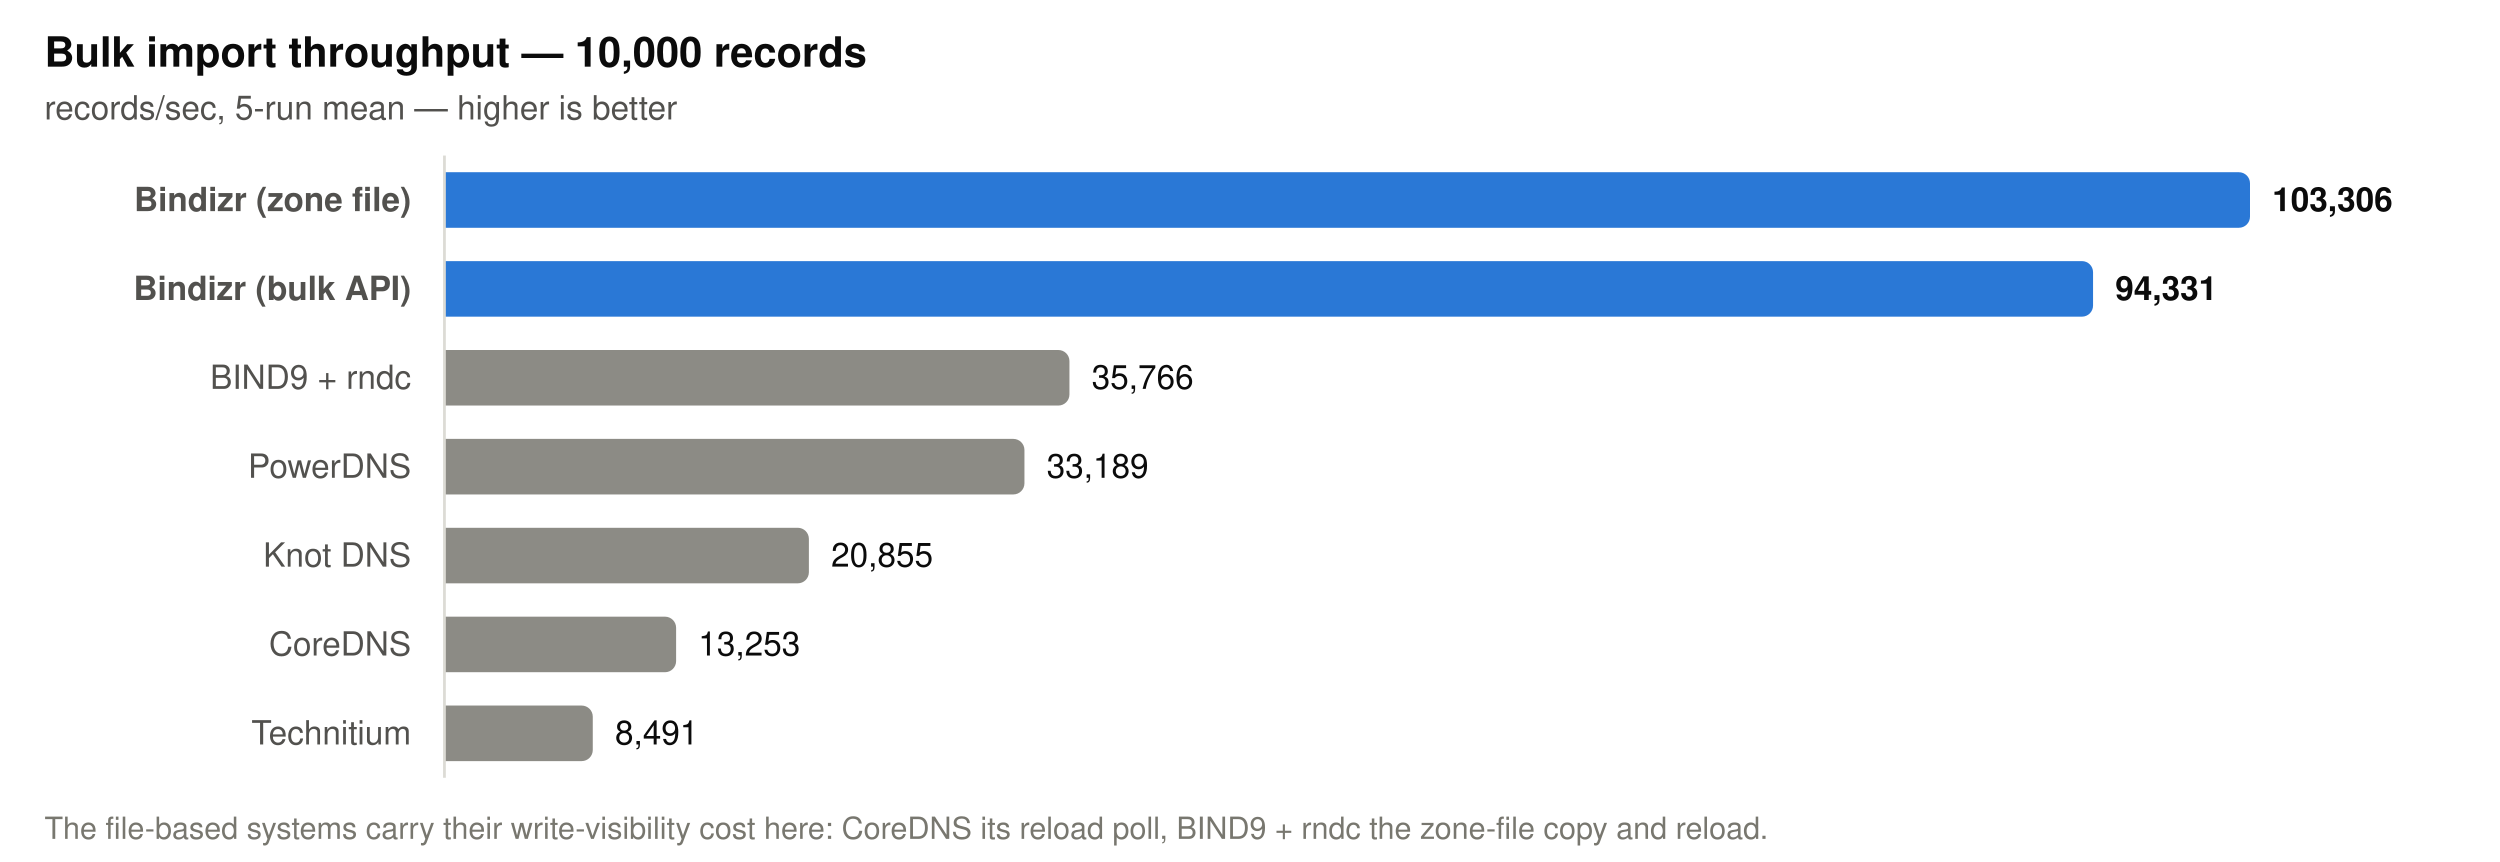
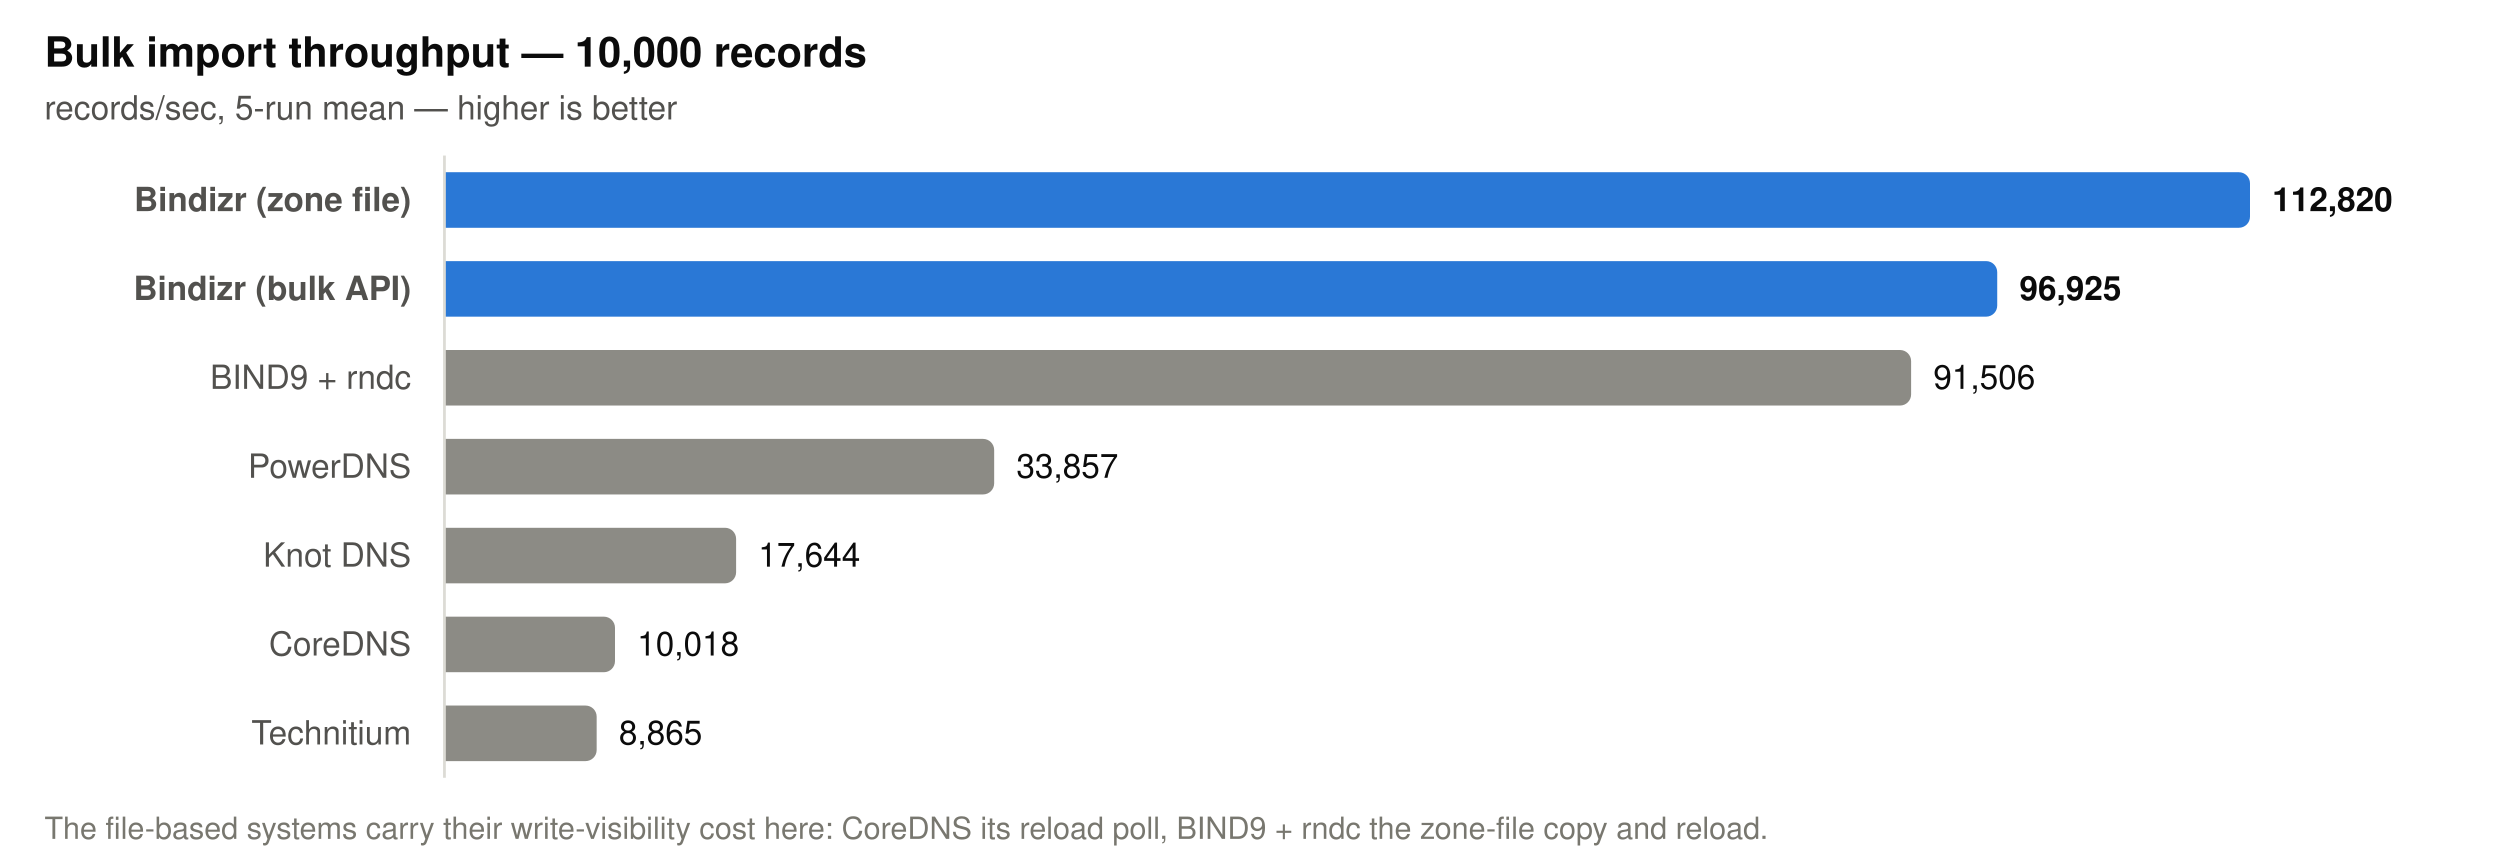
<svg xmlns="http://www.w3.org/2000/svg" width="900" height="310" viewBox="0 0 900 310" role="img">
  <text x="16.0" y="24.0" font-family="-apple-system, BlinkMacSystemFont, 'Segoe UI', Helvetica, Arial, sans-serif" font-size="15" font-weight="600" fill="#0b0b0b" text-anchor="start">Bulk import throughput — 10,000 records</text>
  <text x="16.0" y="43.0" font-family="-apple-system, BlinkMacSystemFont, 'Segoe UI', Helvetica, Arial, sans-serif" font-size="12" font-weight="400" fill="#52514e" text-anchor="start">records/sec, 5-run mean — higher is better</text>
  <text x="148.0" y="76.0" font-family="-apple-system, BlinkMacSystemFont, 'Segoe UI', Helvetica, Arial, sans-serif" font-size="12" font-weight="600" fill="#52514e" text-anchor="end">Bindizr (zone file)</text>
  <path d="M160.0,62.0 H806.0 A4,4 0 0 1 810.0,66.0 V78.0 A4,4 0 0 1 806.0,82.0 H160.0 Z" fill="#2a78d6" />
-   <text x="818.0" y="76.0" font-family="-apple-system, BlinkMacSystemFont, 'Segoe UI', Helvetica, Arial, sans-serif" font-size="12" font-weight="600" fill="#0b0b0b" text-anchor="start">103,306</text>
+   <text x="818.0" y="76.0" font-family="-apple-system, BlinkMacSystemFont, 'Segoe UI', Helvetica, Arial, sans-serif" font-size="12" font-weight="600" fill="#0b0b0b" text-anchor="start">112,820</text>
  <text x="148.0" y="108.0" font-family="-apple-system, BlinkMacSystemFont, 'Segoe UI', Helvetica, Arial, sans-serif" font-size="12" font-weight="600" fill="#52514e" text-anchor="end">Bindizr (bulk API)</text>
-   <path d="M160.0,94.0 H749.5 A4,4 0 0 1 753.5,98.0 V110.0 A4,4 0 0 1 749.5,114.0 H160.0 Z" fill="#2a78d6" />
-   <text x="761.5" y="108.0" font-family="-apple-system, BlinkMacSystemFont, 'Segoe UI', Helvetica, Arial, sans-serif" font-size="12" font-weight="600" fill="#0b0b0b" text-anchor="start">94,331</text>
+   <path d="M160.0,94.0 H715.0 A4,4 0 0 1 719.0,98.0 V110.0 A4,4 0 0 1 715.0,114.0 H160.0 Z" fill="#2a78d6" />
+   <text x="727.0" y="108.0" font-family="-apple-system, BlinkMacSystemFont, 'Segoe UI', Helvetica, Arial, sans-serif" font-size="12" font-weight="600" fill="#0b0b0b" text-anchor="start">96,925</text>
  <text x="148.0" y="140.0" font-family="-apple-system, BlinkMacSystemFont, 'Segoe UI', Helvetica, Arial, sans-serif" font-size="12" font-weight="400" fill="#52514e" text-anchor="end">BIND9 + rndc</text>
-   <path d="M160.0,126.0 H381.0 A4,4 0 0 1 385.0,130.0 V142.0 A4,4 0 0 1 381.0,146.0 H160.0 Z" fill="#8c8b85" />
-   <text x="393.0" y="140.0" font-family="-apple-system, BlinkMacSystemFont, 'Segoe UI', Helvetica, Arial, sans-serif" font-size="12" font-weight="400" fill="#0b0b0b" text-anchor="start">35,766</text>
+   <path d="M160.0,126.0 H684.0 A4,4 0 0 1 688.0,130.0 V142.0 A4,4 0 0 1 684.0,146.0 H160.0 Z" fill="#8c8b85" />
+   <text x="696.0" y="140.0" font-family="-apple-system, BlinkMacSystemFont, 'Segoe UI', Helvetica, Arial, sans-serif" font-size="12" font-weight="400" fill="#0b0b0b" text-anchor="start">91,506</text>
  <text x="148.0" y="172.0" font-family="-apple-system, BlinkMacSystemFont, 'Segoe UI', Helvetica, Arial, sans-serif" font-size="12" font-weight="400" fill="#52514e" text-anchor="end">PowerDNS</text>
-   <path d="M160.0,158.0 H364.8 A4,4 0 0 1 368.8,162.0 V174.0 A4,4 0 0 1 364.8,178.0 H160.0 Z" fill="#8c8b85" />
-   <text x="376.8" y="172.0" font-family="-apple-system, BlinkMacSystemFont, 'Segoe UI', Helvetica, Arial, sans-serif" font-size="12" font-weight="400" fill="#0b0b0b" text-anchor="start">33,189</text>
+   <path d="M160.0,158.0 H353.9 A4,4 0 0 1 357.9,162.0 V174.0 A4,4 0 0 1 353.9,178.0 H160.0 Z" fill="#8c8b85" />
+   <text x="365.9" y="172.0" font-family="-apple-system, BlinkMacSystemFont, 'Segoe UI', Helvetica, Arial, sans-serif" font-size="12" font-weight="400" fill="#0b0b0b" text-anchor="start">33,857</text>
  <text x="148.0" y="204.0" font-family="-apple-system, BlinkMacSystemFont, 'Segoe UI', Helvetica, Arial, sans-serif" font-size="12" font-weight="400" fill="#52514e" text-anchor="end">Knot DNS</text>
-   <path d="M160.0,190.0 H287.2 A4,4 0 0 1 291.2,194.0 V206.0 A4,4 0 0 1 287.2,210.0 H160.0 Z" fill="#8c8b85" />
-   <text x="299.2" y="204.0" font-family="-apple-system, BlinkMacSystemFont, 'Segoe UI', Helvetica, Arial, sans-serif" font-size="12" font-weight="400" fill="#0b0b0b" text-anchor="start">20,855</text>
+   <path d="M160.0,190.0 H261.0 A4,4 0 0 1 265.0,194.0 V206.0 A4,4 0 0 1 261.0,210.0 H160.0 Z" fill="#8c8b85" />
+   <text x="273.0" y="204.0" font-family="-apple-system, BlinkMacSystemFont, 'Segoe UI', Helvetica, Arial, sans-serif" font-size="12" font-weight="400" fill="#0b0b0b" text-anchor="start">17,644</text>
  <text x="148.0" y="236.0" font-family="-apple-system, BlinkMacSystemFont, 'Segoe UI', Helvetica, Arial, sans-serif" font-size="12" font-weight="400" fill="#52514e" text-anchor="end">CoreDNS</text>
-   <path d="M160.0,222.0 H239.4 A4,4 0 0 1 243.4,226.0 V238.0 A4,4 0 0 1 239.4,242.0 H160.0 Z" fill="#8c8b85" />
-   <text x="251.4" y="236.0" font-family="-apple-system, BlinkMacSystemFont, 'Segoe UI', Helvetica, Arial, sans-serif" font-size="12" font-weight="400" fill="#0b0b0b" text-anchor="start">13,253</text>
+   <path d="M160.0,222.0 H217.4 A4,4 0 0 1 221.4,226.0 V238.0 A4,4 0 0 1 217.4,242.0 H160.0 Z" fill="#8c8b85" />
+   <text x="229.4" y="236.0" font-family="-apple-system, BlinkMacSystemFont, 'Segoe UI', Helvetica, Arial, sans-serif" font-size="12" font-weight="400" fill="#0b0b0b" text-anchor="start">10,018</text>
  <text x="148.0" y="268.0" font-family="-apple-system, BlinkMacSystemFont, 'Segoe UI', Helvetica, Arial, sans-serif" font-size="12" font-weight="400" fill="#52514e" text-anchor="end">Technitium</text>
-   <path d="M160.0,254.0 H209.4 A4,4 0 0 1 213.4,258.0 V270.0 A4,4 0 0 1 209.4,274.0 H160.0 Z" fill="#8c8b85" />
-   <text x="221.4" y="268.0" font-family="-apple-system, BlinkMacSystemFont, 'Segoe UI', Helvetica, Arial, sans-serif" font-size="12" font-weight="400" fill="#0b0b0b" text-anchor="start">8,491</text>
+   <path d="M160.0,254.0 H210.8 A4,4 0 0 1 214.8,258.0 V270.0 A4,4 0 0 1 210.8,274.0 H160.0 Z" fill="#8c8b85" />
+   <text x="222.8" y="268.0" font-family="-apple-system, BlinkMacSystemFont, 'Segoe UI', Helvetica, Arial, sans-serif" font-size="12" font-weight="400" fill="#0b0b0b" text-anchor="start">8,865</text>
  <line x1="160" y1="56" x2="160" y2="280" stroke="#dcdbd5" stroke-width="1" />
  <text x="16.0" y="302.0" font-family="-apple-system, BlinkMacSystemFont, 'Segoe UI', Helvetica, Arial, sans-serif" font-size="11" font-weight="400" fill="#78776f" text-anchor="start">The file-based systems carry their write-visibility cost here: CoreDNS its reload poll, BIND9 + rndc the zone-file copy and reload.</text>
</svg>
